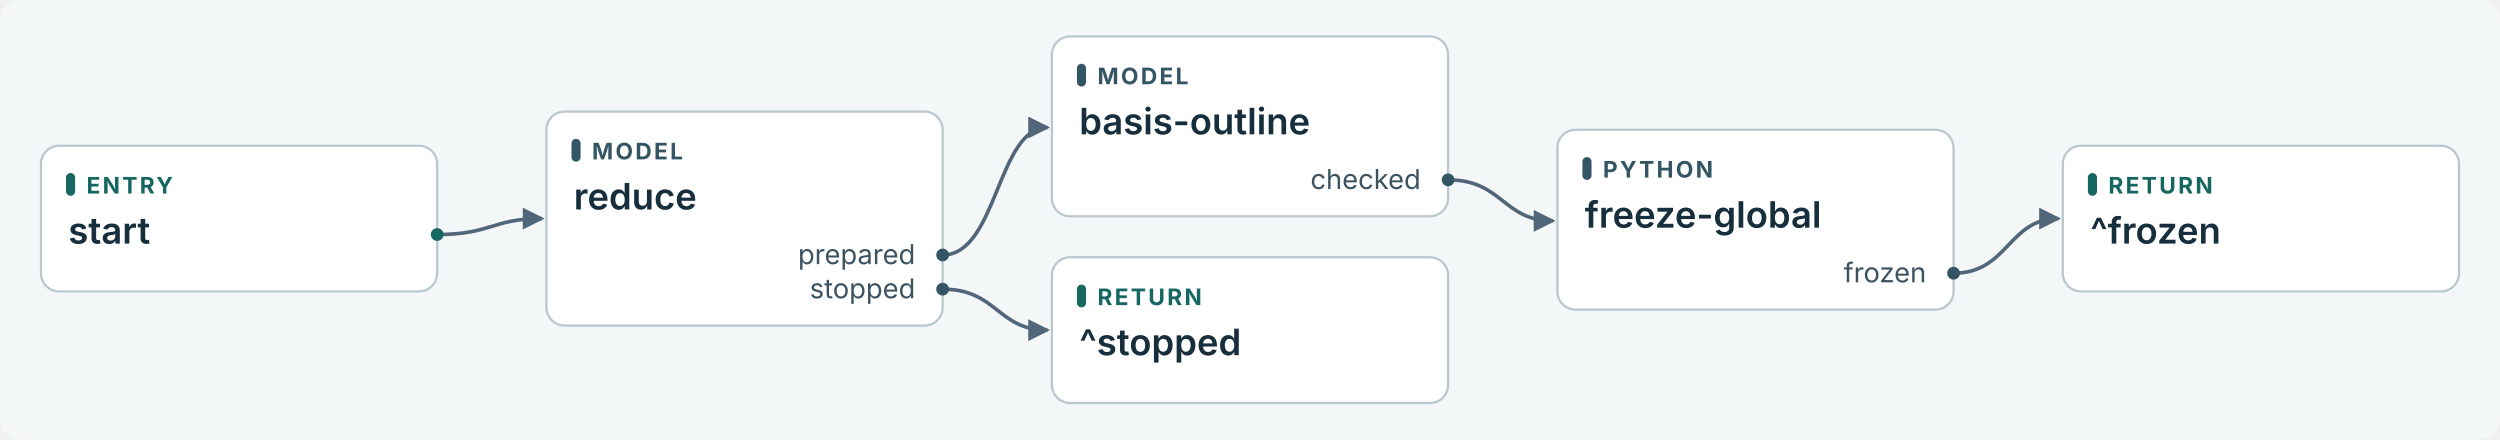
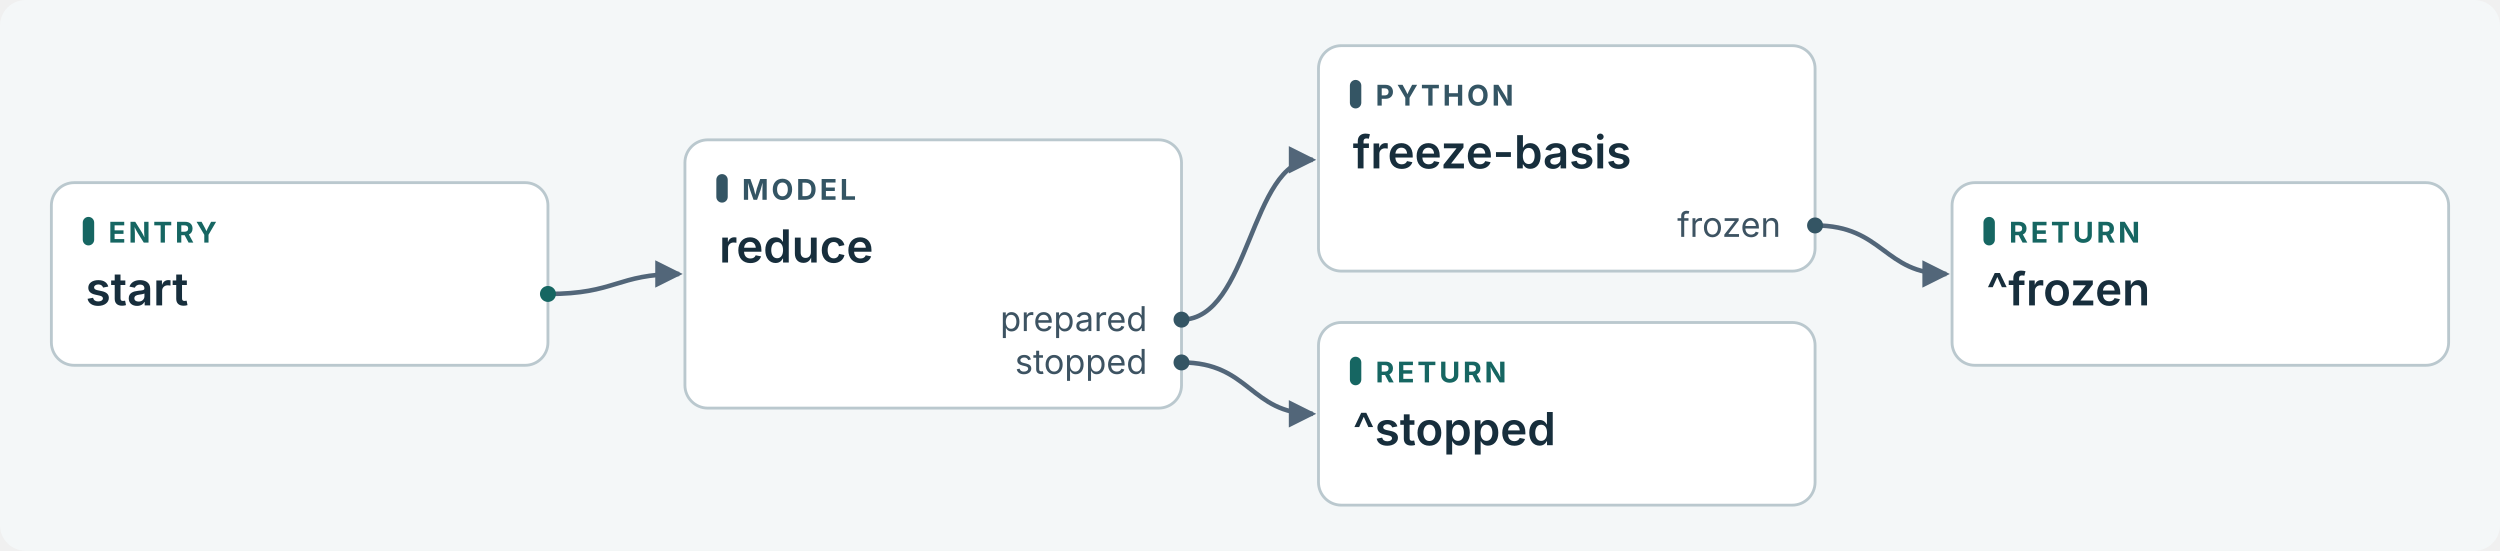
- <svg xmlns="http://www.w3.org/2000/svg" aria-labelledby="title desc" width="1098" height="193" viewBox="0 0 1098 193" role="img">
+ <svg xmlns="http://www.w3.org/2000/svg" aria-labelledby="title desc" width="876" height="193" viewBox="0 0 876 193" role="img">
  <defs>
    <marker id="arrow" viewBox="0 0 8 8" refX="7" refY="4" markerWidth="6" markerHeight="6" orient="auto">
      <path d="M0 0 L8 4 L0 8 Z" fill="#526679" />
    </marker>
  </defs>
-   <rect x="0" y="0" width="1098" height="193" fill="#f4f7f8" rx="9" />
+   <rect x="0" y="0" width="876" height="193" fill="#f4f7f8" rx="9" />
  <g fill="none" stroke="#526679" stroke-width="1.6" stroke-linejoin="round">
    <path d="M192 103 C216 103 216 96 238 96" marker-end="url(#arrow)" data-source="entry:start" data-port="" data-target="node:reduce" />
-     <path d="M636 79 C660 79 660 97 682 97" marker-end="url(#arrow)" data-source="node:basis-outline" data-port="checked" data-target="node:freeze-global" />
-     <path d="M858 120 C882 120 882 96 904 96" marker-end="url(#arrow)" data-source="node:freeze-global" data-port="frozen" data-target="return:frozen" />
-     <path d="M414 112 C438 112 438 56 460 56" marker-end="url(#arrow)" data-source="node:reduce" data-port="prepared" data-target="node:basis-outline" />
+     <path d="M636 79 C660 79 660 96 682 96" marker-end="url(#arrow)" data-source="node:freeze-basis" data-port="frozen" data-target="return:frozen" />
+     <path d="M414 112 C438 112 438 56 460 56" marker-end="url(#arrow)" data-source="node:reduce" data-port="prepared" data-target="node:freeze-basis" />
    <path d="M414 127 C438 127 438 145 460 145" marker-end="url(#arrow)" data-source="node:reduce" data-port="stopped" data-target="return:stopped" />
  </g>
  <g data-node="entry:start" font-family="Inter, Arial, sans-serif">
    <rect x="18" y="64" width="174" height="64" rx="8" fill="white" stroke="#bac8ce" />
    <rect x="29" y="76" width="4" height="10" rx="2" fill="#166662" />
    <text x="38" y="85" fill="#166662" font-size="10" font-weight="700" letter-spacing="1">ENTRY</text>
    <text x="30" y="107" fill="#172e3c" font-size="16" font-weight="600">start</text>
    <circle cx="192" cy="103" r="2.8" fill="#166662" />
  </g>
-   <g data-node="node:basis-outline" font-family="Inter, Arial, sans-serif">
+   <g data-node="node:freeze-basis" font-family="Inter, Arial, sans-serif">
    <rect x="462" y="16" width="174" height="79" rx="8" fill="white" stroke="#bac8ce" />
    <rect x="473" y="28" width="4" height="10" rx="2" fill="#345564" />
-     <text x="482" y="37" fill="#345564" font-size="10" font-weight="700" letter-spacing="1">MODEL</text>
-     <text x="474" y="59" fill="#172e3c" font-size="16" font-weight="600">basis-outline</text>
-     <text x="624" y="83" fill="#3d5362" font-size="12" text-anchor="end">checked</text>
+     <text x="482" y="37" fill="#345564" font-size="10" font-weight="700" letter-spacing="1">PYTHON</text>
+     <text x="474" y="59" fill="#172e3c" font-size="16" font-weight="600">freeze-basis</text>
+     <text x="624" y="83" fill="#3d5362" font-size="12" text-anchor="end">frozen</text>
    <circle cx="636" cy="79" r="2.8" fill="#345564" />
  </g>
-   <g data-node="node:freeze-global" font-family="Inter, Arial, sans-serif">
-     <rect x="684" y="57" width="174" height="79" rx="8" fill="white" stroke="#bac8ce" />
-     <rect x="695" y="69" width="4" height="10" rx="2" fill="#345564" />
-     <text x="704" y="78" fill="#345564" font-size="10" font-weight="700" letter-spacing="1">PYTHON</text>
-     <text x="696" y="100" fill="#172e3c" font-size="16" font-weight="600">freeze-global</text>
-     <text x="846" y="124" fill="#3d5362" font-size="12" text-anchor="end">frozen</text>
-     <circle cx="858" cy="120" r="2.8" fill="#345564" />
-   </g>
  <g data-node="return:frozen" font-family="Inter, Arial, sans-serif">
-     <rect x="906" y="64" width="174" height="64" rx="8" fill="white" stroke="#bac8ce" />
-     <rect x="917" y="76" width="4" height="10" rx="2" fill="#166662" />
-     <text x="926" y="85" fill="#166662" font-size="10" font-weight="700" letter-spacing="1">RETURN</text>
-     <text x="918" y="107" fill="#172e3c" font-size="16" font-weight="600">^frozen</text>
+     <rect x="684" y="64" width="174" height="64" rx="8" fill="white" stroke="#bac8ce" />
+     <rect x="695" y="76" width="4" height="10" rx="2" fill="#166662" />
+     <text x="704" y="85" fill="#166662" font-size="10" font-weight="700" letter-spacing="1">RETURN</text>
+     <text x="696" y="107" fill="#172e3c" font-size="16" font-weight="600">^frozen</text>
  </g>
  <g data-node="node:reduce" font-family="Inter, Arial, sans-serif">
    <rect x="240" y="49" width="174" height="94" rx="8" fill="white" stroke="#bac8ce" />
    <rect x="251" y="61" width="4" height="10" rx="2" fill="#345564" />
    <text x="260" y="70" fill="#345564" font-size="10" font-weight="700" letter-spacing="1">MODEL</text>
    <text x="252" y="92" fill="#172e3c" font-size="16" font-weight="600">reduce</text>
    <text x="402" y="116" fill="#3d5362" font-size="12" text-anchor="end">prepared</text>
    <circle cx="414" cy="112" r="2.8" fill="#345564" />
    <text x="402" y="131" fill="#3d5362" font-size="12" text-anchor="end">stopped</text>
    <circle cx="414" cy="127" r="2.8" fill="#345564" />
  </g>
  <g data-node="return:stopped" font-family="Inter, Arial, sans-serif">
    <rect x="462" y="113" width="174" height="64" rx="8" fill="white" stroke="#bac8ce" />
    <rect x="473" y="125" width="4" height="10" rx="2" fill="#166662" />
    <text x="482" y="134" fill="#166662" font-size="10" font-weight="700" letter-spacing="1">RETURN</text>
    <text x="474" y="156" fill="#172e3c" font-size="16" font-weight="600">^stopped</text>
  </g>
</svg>
